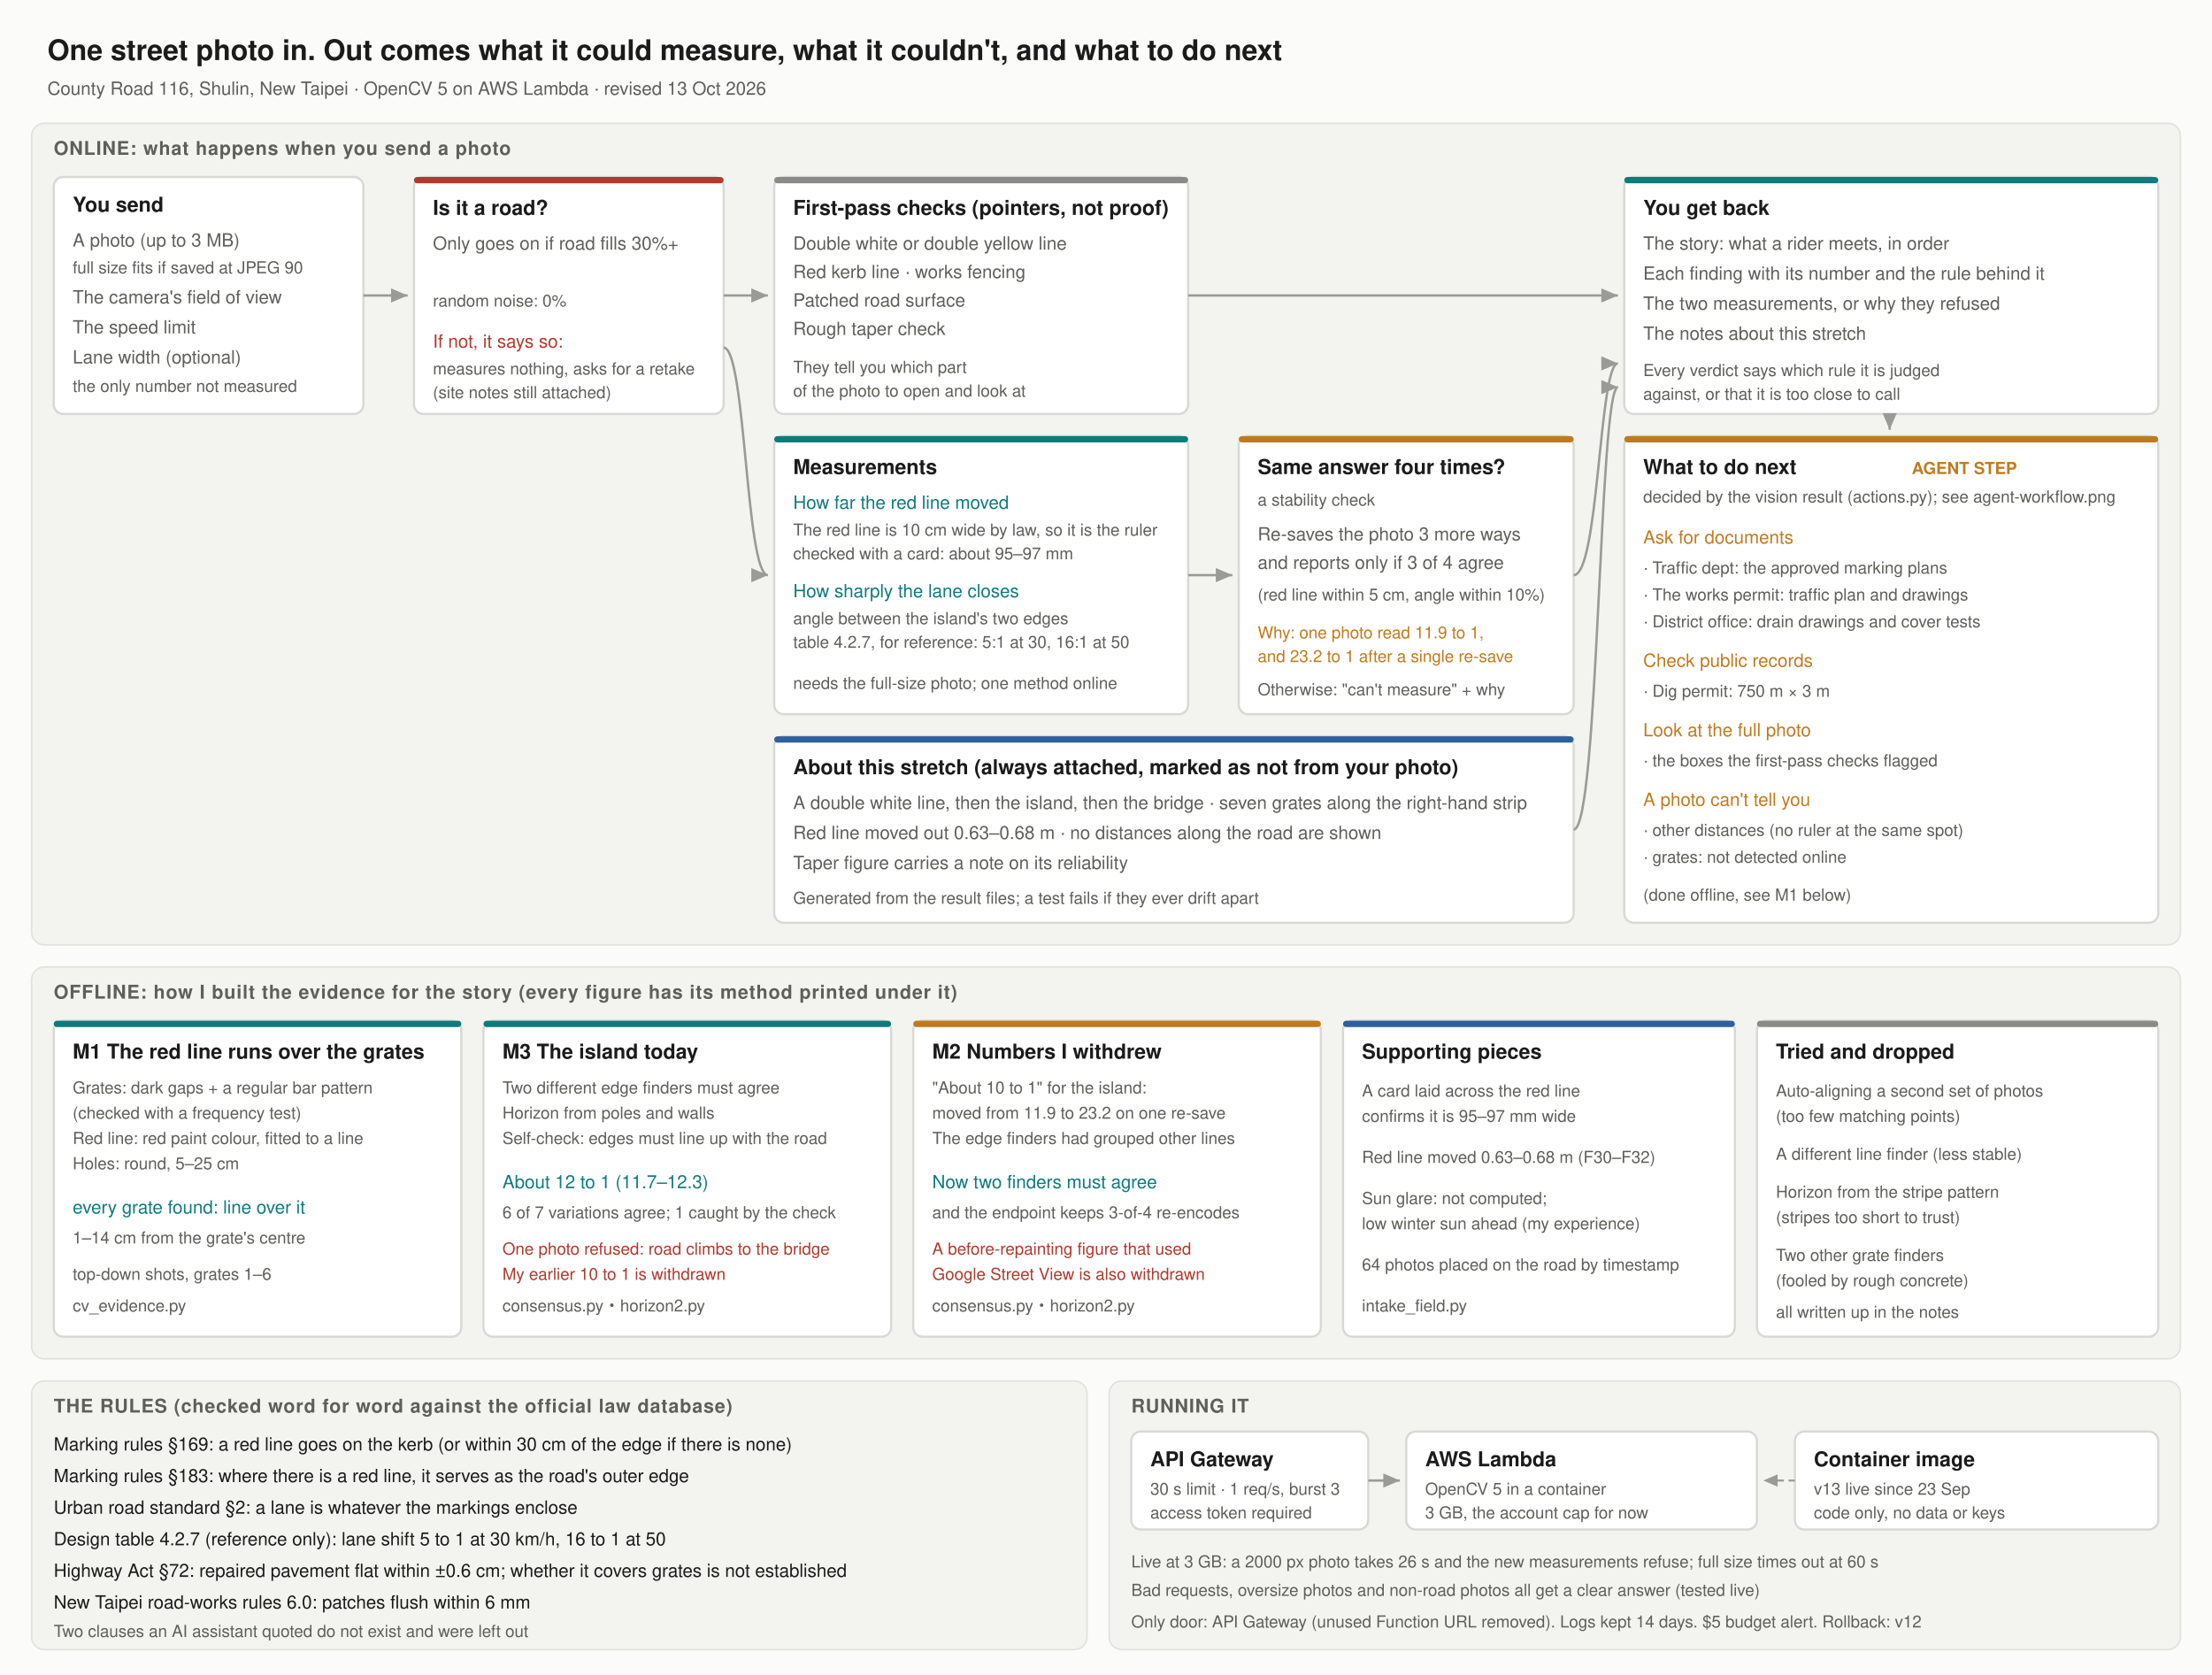
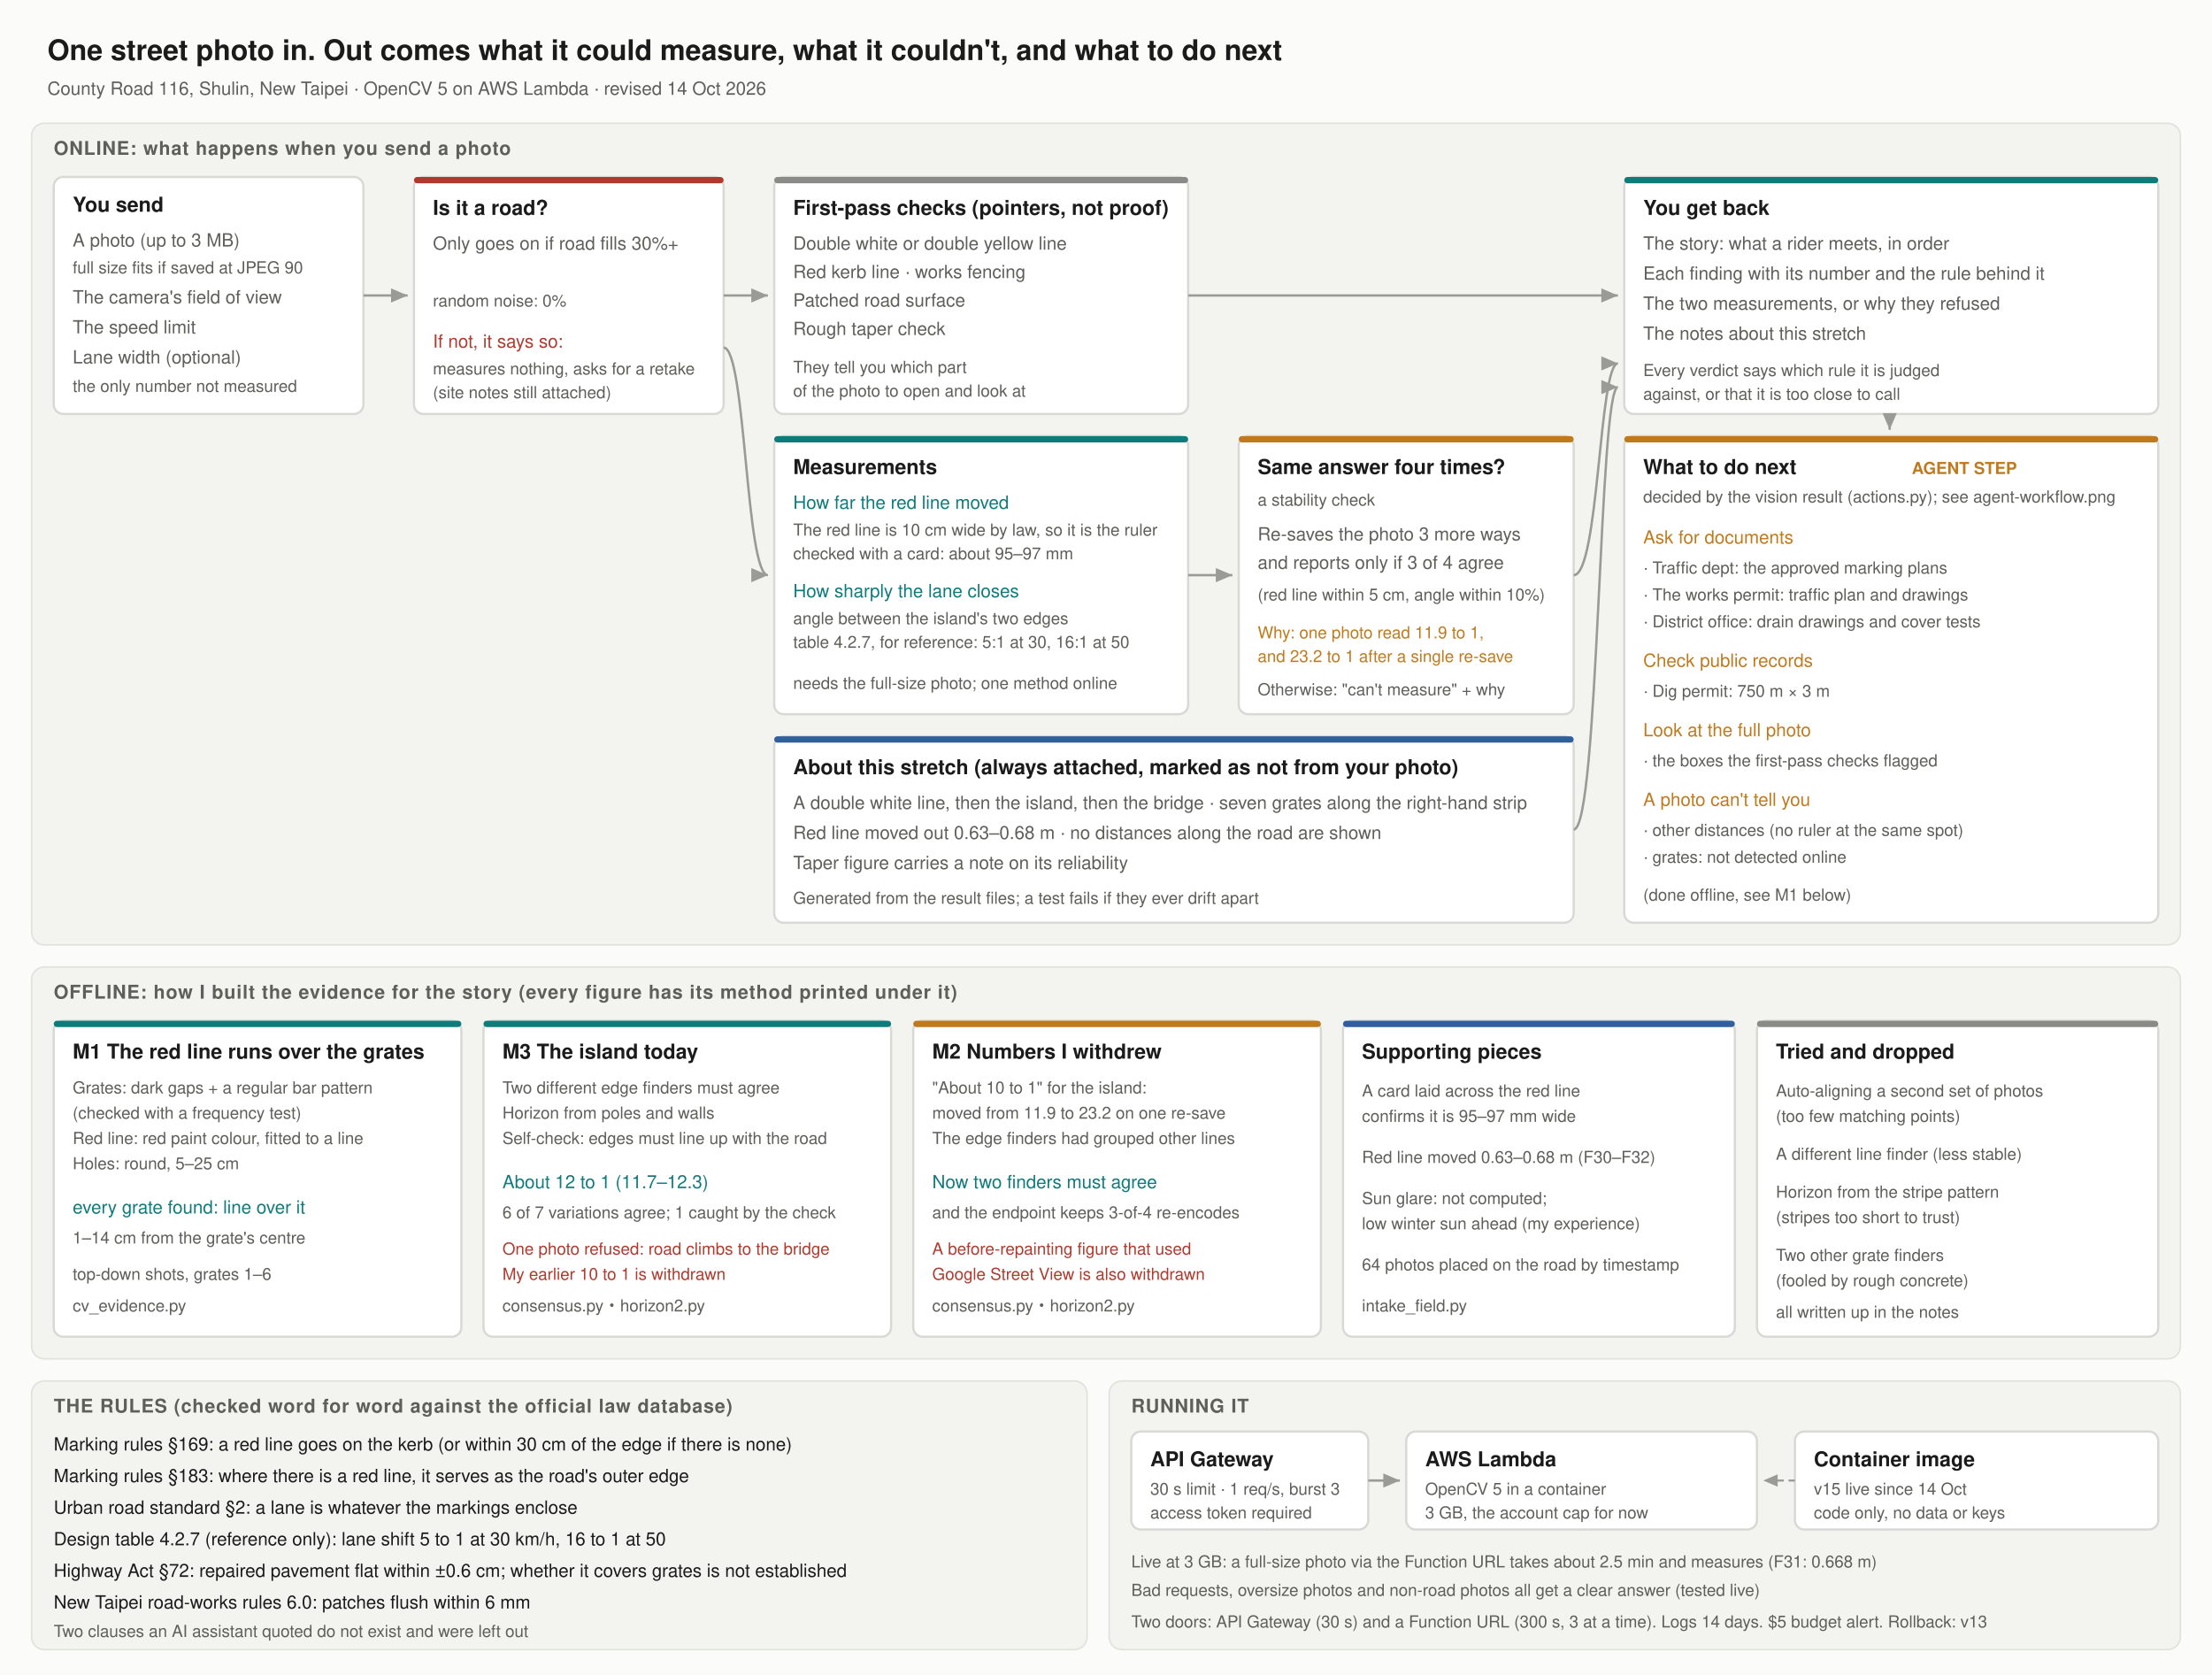
<svg xmlns="http://www.w3.org/2000/svg" viewBox="0 0 1400 1060" width="1400" height="1060" font-family="PingFang TC, Noto Sans TC, Helvetica, Arial, sans-serif">
  <style>
 .t{fill:#1b1b1b} .m{fill:#5e5e5a} .w{fill:#fff}
 .box{fill:#fff;stroke:#d8d8d4;stroke-width:1.4}
 .zone{fill:#f3f3f0;stroke:#e2e2dd;stroke-width:1}
 .teal{fill:#0f7b7b} .amber{fill:#c07a1e} .red{fill:#b03a2e} .grey{fill:#8a8a86} .blue{fill:#2f5f9e}
 .tt{fill:#0f7b7b} .ta{fill:#c07a1e} .tr{fill:#b03a2e} .tb{fill:#2f5f9e}
 .lbl{font-size:13px;font-weight:700}
 .sm{font-size:11.5px} .xs{font-size:10.5px}
 .hd{font-size:18px;font-weight:700} .zh{font-size:12px;font-weight:700;letter-spacing:.5px}
 .ar{stroke:#9a9a96;stroke-width:1.5;fill:none;marker-end:url(#a)}
 .ard{stroke:#9a9a96;stroke-width:1.3;fill:none;stroke-dasharray:4 3;marker-end:url(#a)}
</style>
  <defs>
    <marker id="a" markerWidth="8" markerHeight="8" refX="7" refY="3" orient="auto">
      <path d="M0,0 L7,3 L0,6 z" fill="#9a9a96" />
    </marker>
  </defs>
  <rect width="1400" height="1060" fill="#fbfbfa" />
  <text x="30" y="38" class="t hd">One street photo in. Out comes what it could measure, what it couldn't, and what to do next</text>
-   <text x="30" y="60" class="m sm">County Road 116, Shulin, New Taipei · OpenCV 5 on AWS Lambda · revised 13 Oct 2026</text>
+   <text x="30" y="60" class="m sm">County Road 116, Shulin, New Taipei · OpenCV 5 on AWS Lambda · revised 14 Oct 2026</text>
  <rect class="zone" x="20" y="78" width="1360" height="520" rx="8" />
  <text x="34" y="98" class="m zh">ONLINE: what happens when you send a photo</text>
  <rect class="box" x="34" y="112" width="196" height="150" rx="6" />
  <text x="46" y="134" class="t lbl">You send</text>
  <text x="46" y="156" class="m sm">A photo (up to 3 MB)</text>
  <text x="46" y="173" class="m xs">full size fits if saved at JPEG 90</text>
  <text x="46" y="192" class="m sm">The camera's field of view</text>
  <text x="46" y="211" class="m sm">The speed limit</text>
  <text x="46" y="230" class="m sm">Lane width (optional)</text>
  <text x="46" y="248" class="m xs">the only number not measured</text>
  <rect class="box" x="262" y="112" width="196" height="150" rx="6" />
  <rect x="262" y="112" width="196" height="4" class="red" rx="2" />
  <text x="274" y="136" class="t lbl">Is it a road?</text>
  <text x="274" y="158" class="m sm">Only goes on if road fills 30%+</text>
  <text x="274" y="194" class="m xs">random noise: 0%</text>
  <text x="274" y="220" class="tr sm">If not, it says so:</text>
  <text x="274" y="237" class="m xs">measures nothing, asks for a retake</text>
  <text x="274" y="252" class="m xs">(site notes still attached)</text>
  <rect class="box" x="490" y="112" width="262" height="150" rx="6" />
  <rect x="490" y="112" width="262" height="4" class="grey" rx="2" />
  <text x="502" y="136" class="t lbl">First-pass checks (pointers, not proof)</text>
  <text x="502" y="158" class="m sm">Double white or double yellow line</text>
  <text x="502" y="176" class="m sm">Red kerb line · works fencing</text>
  <text x="502" y="194" class="m sm">Patched road surface</text>
  <text x="502" y="212" class="m sm">Rough taper check</text>
  <text x="502" y="236" class="m xs">They tell you which part</text>
  <text x="502" y="251" class="m xs">of the photo to open and look at</text>
  <rect class="box" x="490" y="276" width="262" height="176" rx="6" />
  <rect x="490" y="276" width="262" height="4" class="teal" rx="2" />
  <text x="502" y="300" class="t lbl">Measurements</text>
  <text x="502" y="322" class="tt sm">How far the red line moved</text>
  <text x="502" y="339" class="m xs">The red line is 10 cm wide by law, so it is the ruler</text>
  <text x="502" y="354" class="m xs">checked with a card: about 95–97 mm</text>
  <text x="502" y="378" class="tt sm">How sharply the lane closes</text>
  <text x="502" y="395" class="m xs">angle between the island's two edges</text>
  <text x="502" y="410" class="m xs">table 4.2.7, for reference: 5:1 at 30, 16:1 at 50</text>
  <text x="502" y="436" class="m xs">needs the full-size photo; one method online</text>
  <rect class="box" x="784" y="276" width="212" height="176" rx="6" />
  <rect x="784" y="276" width="212" height="4" class="amber" rx="2" />
  <text x="796" y="300" class="t lbl">Same answer four times?</text>
  <text x="796" y="320" class="m xs">a stability check</text>
  <text x="796" y="342" class="m sm">Re-saves the photo 3 more ways</text>
  <text x="796" y="360" class="m sm">and reports only if 3 of 4 agree</text>
  <text x="796" y="380" class="m xs">(red line within 5 cm, angle within 10%)</text>
  <text x="796" y="404" class="ta xs">Why: one photo read 11.9 to 1,</text>
  <text x="796" y="419" class="ta xs">and 23.2 to 1 after a single re-save</text>
  <text x="796" y="440" class="m xs">Otherwise: "can't measure" + why</text>
  <rect class="box" x="490" y="466" width="506" height="118" rx="6" />
  <rect x="490" y="466" width="506" height="4" class="blue" rx="2" />
  <text x="502" y="490" class="t lbl">About this stretch (always attached, marked as not from your photo)</text>
  <text x="502" y="512" class="m sm">A double white line, then the island, then the bridge · seven grates along the right-hand strip</text>
  <text x="502" y="531" class="m sm">Red line moved out 0.63–0.68 m · no distances along the road are shown</text>
  <text x="502" y="550" class="m sm">Taper figure carries a note on its reliability</text>
  <text x="502" y="572" class="m xs">Generated from the result files; a test fails if they ever drift apart</text>
  <rect class="box" x="1028" y="112" width="338" height="150" rx="6" />
  <rect x="1028" y="112" width="338" height="4" class="teal" rx="2" />
  <text x="1040" y="136" class="t lbl">You get back</text>
  <text x="1040" y="158" class="m sm">The story: what a rider meets, in order</text>
  <text x="1040" y="177" class="m sm">Each finding with its number and the rule behind it</text>
  <text x="1040" y="196" class="m sm">The two measurements, or why they refused</text>
  <text x="1040" y="215" class="m sm">The notes about this stretch</text>
  <text x="1040" y="238" class="m xs">Every verdict says which rule it is judged</text>
  <text x="1040" y="253" class="m xs">against, or that it is too close to call</text>
  <rect class="box" x="1028" y="276" width="338" height="308" rx="6" />
  <rect x="1028" y="276" width="338" height="4" class="amber" rx="2" />
  <text x="1040" y="300" class="t lbl">What to do next</text>
  <text x="1210" y="300" class="ta xs" font-weight="700">AGENT STEP</text>
  <text x="1040" y="318" class="m xs">decided by the vision result (actions.py); see agent-workflow.png</text>
  <text x="1040" y="344" class="ta sm">Ask for documents</text>
  <text x="1040" y="363" class="m xs">· Traffic dept: the approved marking plans</text>
  <text x="1040" y="380" class="m xs">· The works permit: traffic plan and drawings</text>
  <text x="1040" y="397" class="m xs">· District office: drain drawings and cover tests</text>
  <text x="1040" y="422" class="ta sm">Check public records</text>
  <text x="1040" y="441" class="m xs">· Dig permit: 750 m × 3 m</text>
  <text x="1040" y="466" class="ta sm">Look at the full photo</text>
  <text x="1040" y="485" class="m xs">· the boxes the first-pass checks flagged</text>
  <text x="1040" y="510" class="ta sm">A photo can't tell you</text>
  <text x="1040" y="529" class="m xs">· other distances (no ruler at the same spot)</text>
  <text x="1040" y="546" class="m xs">· grates: not detected online</text>
  <text x="1040" y="570" class="m xs">(done offline, see M1 below)</text>
  <path class="ar" d="M230,187 L258,187" />
  <path class="ar" d="M458,187 L486,187" />
  <path class="ar" d="M458,220 C472,220 472,364 486,364" />
  <path class="ar" d="M752,364 L780,364" />
  <path class="ar" d="M752,187 L1024,187" />
  <path class="ar" d="M996,364 C1012,364 1012,230 1024,230" />
  <path class="ar" d="M996,525 C1012,525 1012,245 1024,245" />
  <path class="ar" d="M1196,262 L1196,272" />
  <rect class="zone" x="20" y="612" width="1360" height="248" rx="8" />
  <text x="34" y="632" class="m zh">OFFLINE: how I built the evidence for the story (every figure has its method printed under it)</text>
  <rect class="box" x="34" y="646" width="258" height="200" rx="6" />
  <rect x="34" y="646" width="258" height="4" class="teal" rx="2" />
  <text x="46" y="670" class="t lbl">M1 The red line runs over the grates</text>
  <text x="46" y="692" class="m xs">Grates: dark gaps + a regular bar pattern</text>
  <text x="46" y="708" class="m xs">(checked with a frequency test)</text>
  <text x="46" y="724" class="m xs">Red line: red paint colour, fitted to a line</text>
  <text x="46" y="740" class="m xs">Holes: round, 5–25 cm</text>
  <text x="46" y="768" class="tt sm">every grate found: line over it</text>
  <text x="46" y="787" class="m xs">1–14 cm from the grate's centre</text>
  <text x="46" y="810" class="m xs">top-down shots, grates 1–6</text>
  <text x="46" y="830" class="m xs">cv_evidence.py</text>
  <rect class="box" x="306" y="646" width="258" height="200" rx="6" />
  <rect x="306" y="646" width="258" height="4" class="teal" rx="2" />
  <text x="318" y="670" class="t lbl">M3 The island today</text>
  <text x="318" y="692" class="m xs">Two different edge finders must agree</text>
  <text x="318" y="708" class="m xs">Horizon from poles and walls</text>
  <text x="318" y="724" class="m xs">Self-check: edges must line up with the road</text>
  <text x="318" y="752" class="tt sm">About 12 to 1 (11.7–12.3)</text>
  <text x="318" y="771" class="m xs">6 of 7 variations agree; 1 caught by the check</text>
  <text x="318" y="794" class="tr xs">One photo refused: road climbs to the bridge</text>
  <text x="318" y="810" class="tr xs">My earlier 10 to 1 is withdrawn</text>
  <text x="318" y="830" class="m xs">consensus.py・horizon2.py</text>
  <rect class="box" x="578" y="646" width="258" height="200" rx="6" />
  <rect x="578" y="646" width="258" height="4" class="amber" rx="2" />
  <text x="590" y="670" class="t lbl">M2 Numbers I withdrew</text>
  <text x="590" y="692" class="m xs">"About 10 to 1" for the island:</text>
  <text x="590" y="708" class="m xs">moved from 11.9 to 23.2 on one re-save</text>
  <text x="590" y="724" class="m xs">The edge finders had grouped other lines</text>
  <text x="590" y="752" class="tt sm">Now two finders must agree</text>
  <text x="590" y="771" class="m xs">and the endpoint keeps 3-of-4 re-encodes</text>
  <text x="590" y="794" class="tr xs">A before-repainting figure that used</text>
  <text x="590" y="810" class="tr xs">Google Street View is also withdrawn</text>
  <text x="590" y="830" class="m xs">consensus.py・horizon2.py</text>
  <rect class="box" x="850" y="646" width="248" height="200" rx="6" />
  <rect x="850" y="646" width="248" height="4" class="blue" rx="2" />
  <text x="862" y="670" class="t lbl">Supporting pieces</text>
  <text x="862" y="694" class="m xs">A card laid across the red line</text>
  <text x="862" y="710" class="m xs">confirms it is 95–97 mm wide</text>
  <text x="862" y="736" class="m xs">Red line moved 0.63–0.68 m (F30–F32)</text>
  <text x="862" y="762" class="m xs">Sun glare: not computed;</text>
  <text x="862" y="778" class="m xs">low winter sun ahead (my experience)</text>
  <text x="862" y="804" class="m xs">64 photos placed on the road by timestamp</text>
  <text x="862" y="830" class="m xs">intake_field.py</text>
  <rect class="box" x="1112" y="646" width="254" height="200" rx="6" />
  <rect x="1112" y="646" width="254" height="4" class="grey" rx="2" />
  <text x="1124" y="670" class="t lbl">Tried and dropped</text>
  <text x="1124" y="694" class="m xs">Auto-aligning a second set of photos</text>
  <text x="1124" y="710" class="m xs">(too few matching points)</text>
  <text x="1124" y="734" class="m xs">A different line finder (less stable)</text>
  <text x="1124" y="758" class="m xs">Horizon from the stripe pattern</text>
  <text x="1124" y="774" class="m xs">(stripes too short to trust)</text>
  <text x="1124" y="798" class="m xs">Two other grate finders</text>
  <text x="1124" y="814" class="m xs">(fooled by rough concrete)</text>
  <text x="1124" y="834" class="m xs">all written up in the notes</text>
  <rect class="zone" x="20" y="874" width="668" height="170" rx="8" />
  <text x="34" y="894" class="m zh">THE RULES (checked word for word against the official law database)</text>
  <text x="34" y="918" class="t sm">Marking rules §169: a red line goes on the kerb (or within 30 cm of the edge if there is none)</text>
  <text x="34" y="938" class="t sm">Marking rules §183: where there is a red line, it serves as the road's outer edge</text>
  <text x="34" y="958" class="t sm">Urban road standard §2: a lane is whatever the markings enclose</text>
  <text x="34" y="978" class="t sm">Design table 4.2.7 (reference only): lane shift 5 to 1 at 30 km/h, 16 to 1 at 50</text>
  <text x="34" y="998" class="t sm">Highway Act §72: repaired pavement flat within ±0.6 cm; whether it covers grates is not established</text>
  <text x="34" y="1018" class="t sm">New Taipei road-works rules 6.0: patches flush within 6 mm</text>
  <text x="34" y="1036" class="m xs">Two clauses an AI assistant quoted do not exist and were left out</text>
  <rect class="zone" x="702" y="874" width="678" height="170" rx="8" />
  <text x="716" y="894" class="m zh">RUNNING IT</text>
  <rect class="box" x="716" y="906" width="150" height="62" rx="6" />
  <text x="728" y="928" class="t lbl">API Gateway</text>
  <text x="728" y="946" class="m xs">30 s limit · 1 req/s, burst 3</text>
  <text x="728" y="961" class="m xs">access token required</text>
  <rect class="box" x="890" y="906" width="222" height="62" rx="6" />
  <text x="902" y="928" class="t lbl">AWS Lambda</text>
  <text x="902" y="946" class="m xs">OpenCV 5 in a container</text>
  <text x="902" y="961" class="m xs">3 GB, the account cap for now</text>
  <rect class="box" x="1136" y="906" width="230" height="62" rx="6" />
  <text x="1148" y="928" class="t lbl">Container image</text>
-   <text x="1148" y="946" class="m xs">v13 live since 23 Sep</text>
+   <text x="1148" y="946" class="m xs">v15 live since 14 Oct</text>
  <text x="1148" y="961" class="m xs">code only, no data or keys</text>
  <path class="ar" d="M866,937 L886,937" />
  <path class="ard" d="M1136,937 L1116,937" />
-   <text x="716" y="992" class="m xs">Live at 3 GB: a 2000 px photo takes 26 s and the new measurements refuse; full size times out at 60 s</text>
+   <text x="716" y="992" class="m xs">Live at 3 GB: a full-size photo via the Function URL takes about 2.5 min and measures (F31: 0.668 m)</text>
  <text x="716" y="1010" class="m xs">Bad requests, oversize photos and non-road photos all get a clear answer (tested live)</text>
-   <text x="716" y="1030" class="m xs">Only door: API Gateway (unused Function URL removed). Logs kept 14 days. $5 budget alert. Rollback: v12</text>
+   <text x="716" y="1030" class="m xs">Two doors: API Gateway (30 s) and a Function URL (300 s, 3 at a time). Logs 14 days. $5 budget alert. Rollback: v13</text>
</svg>
